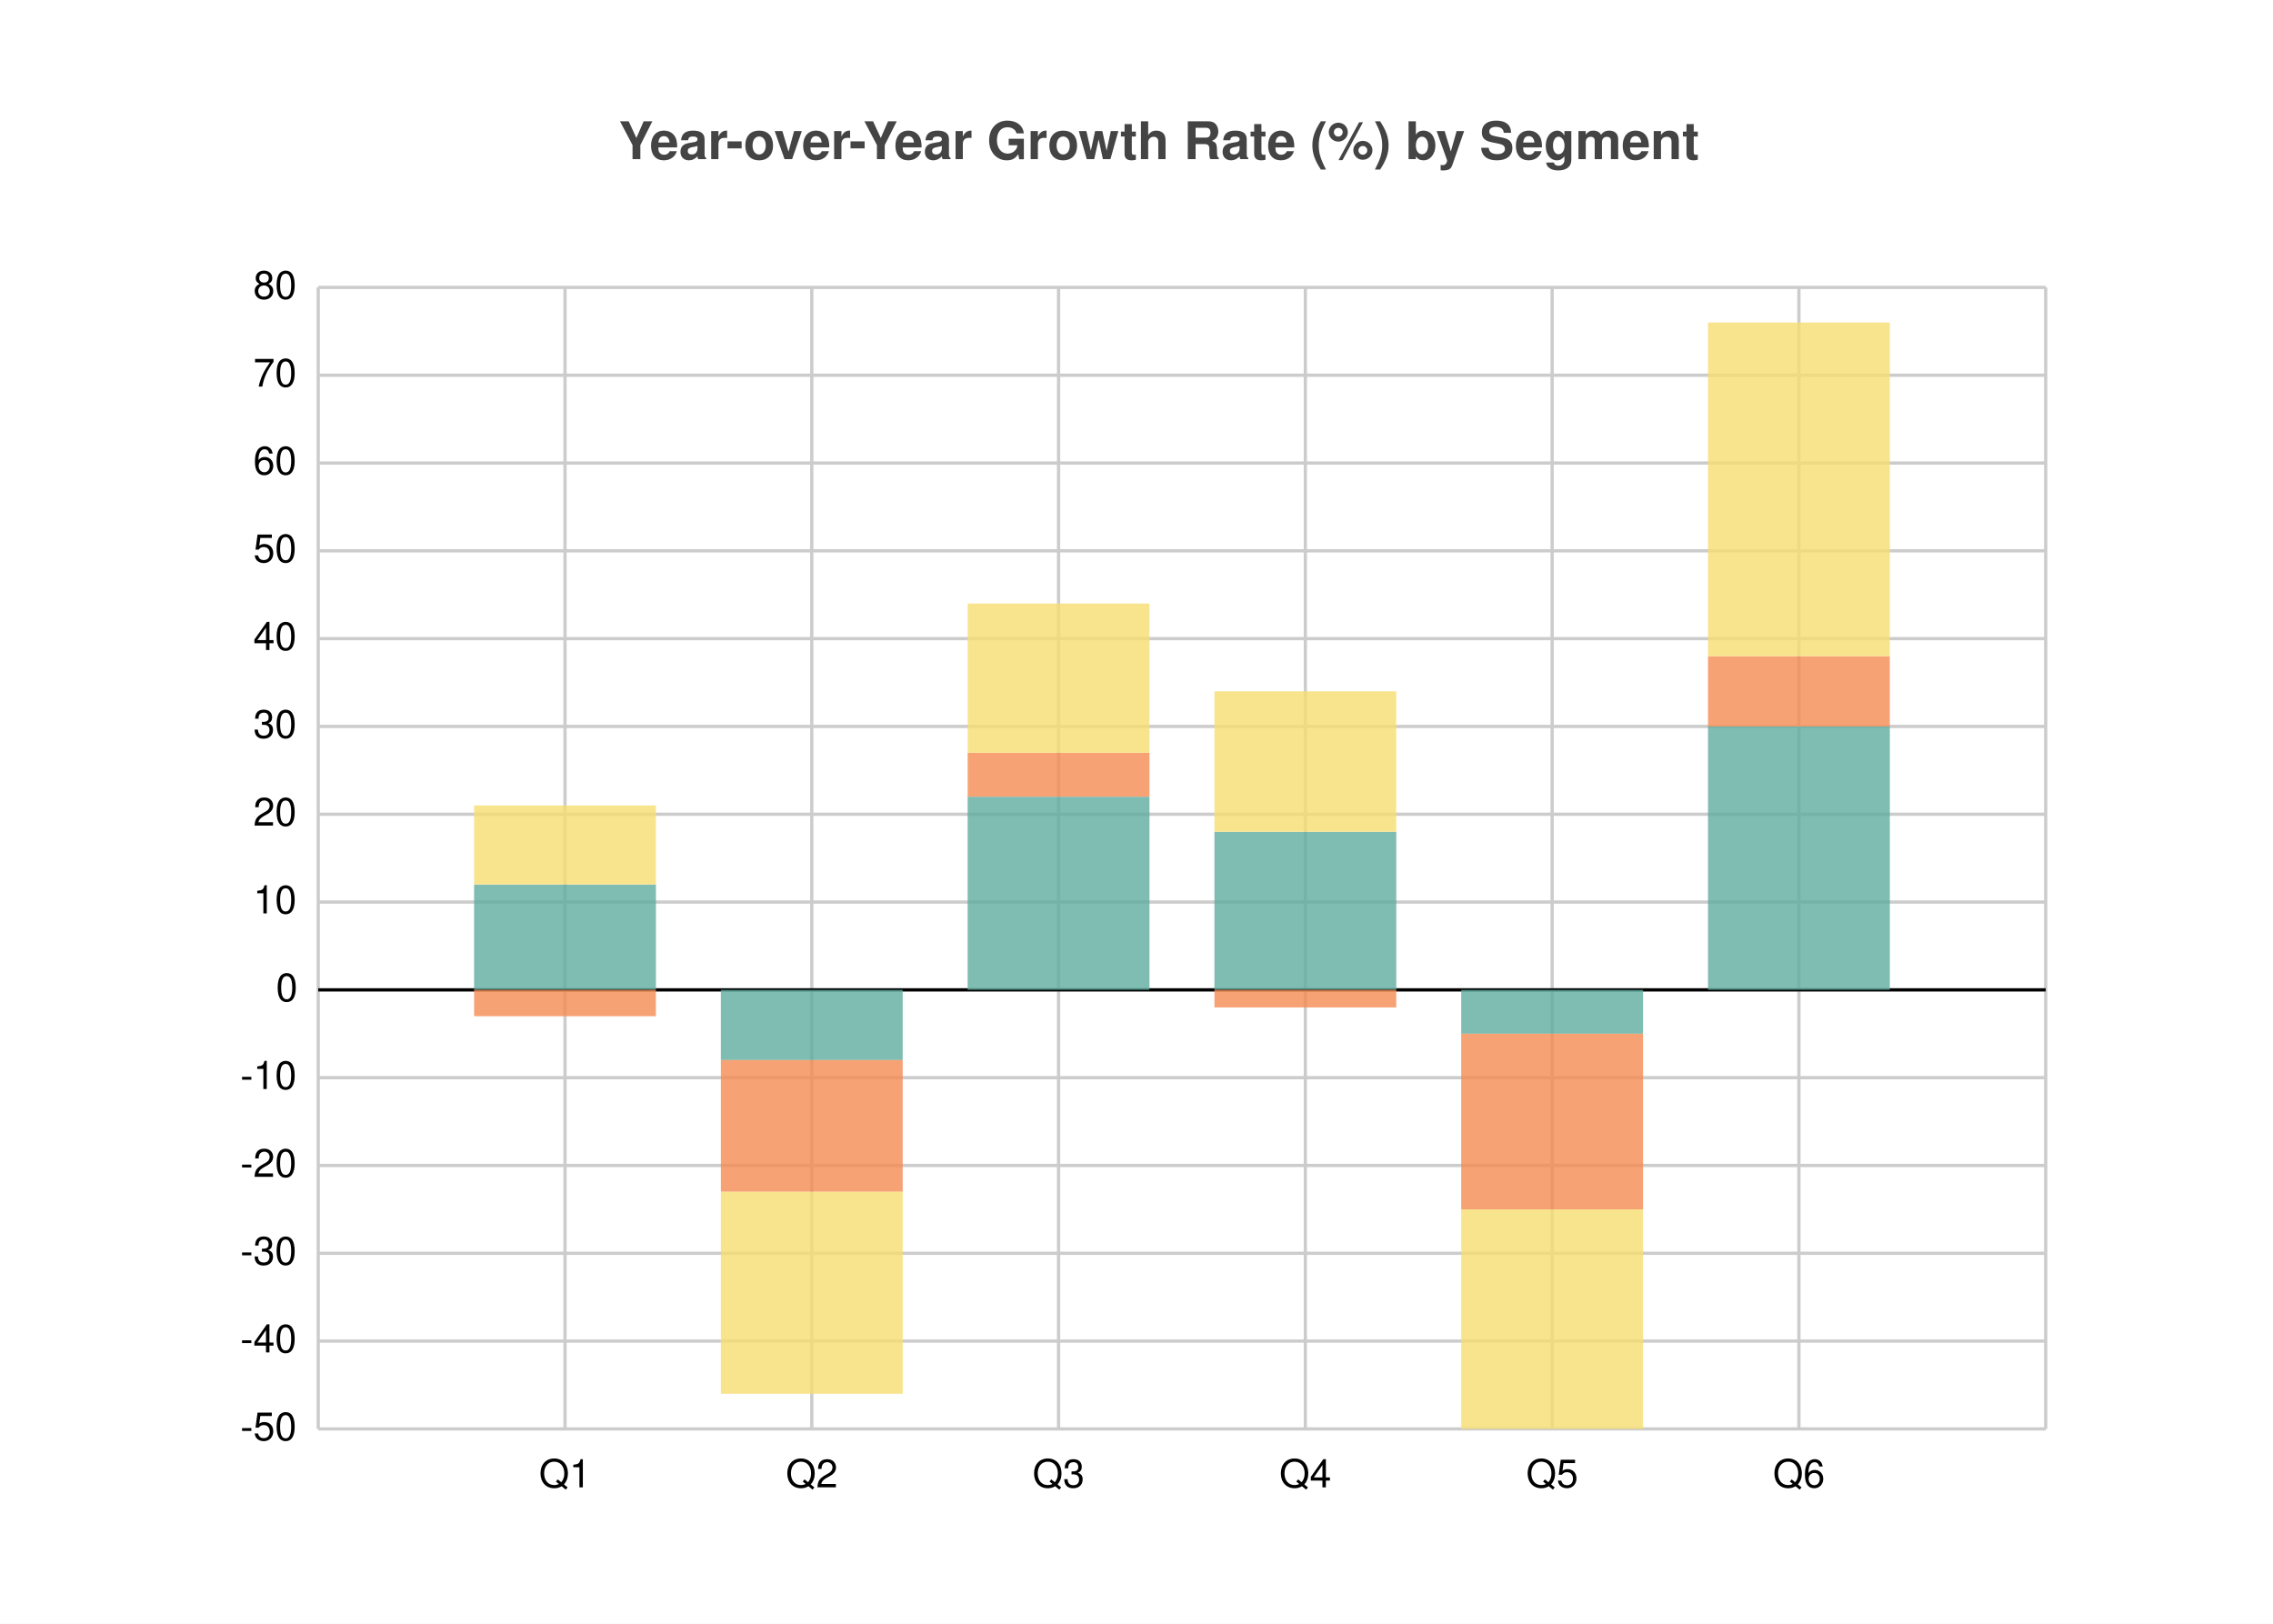
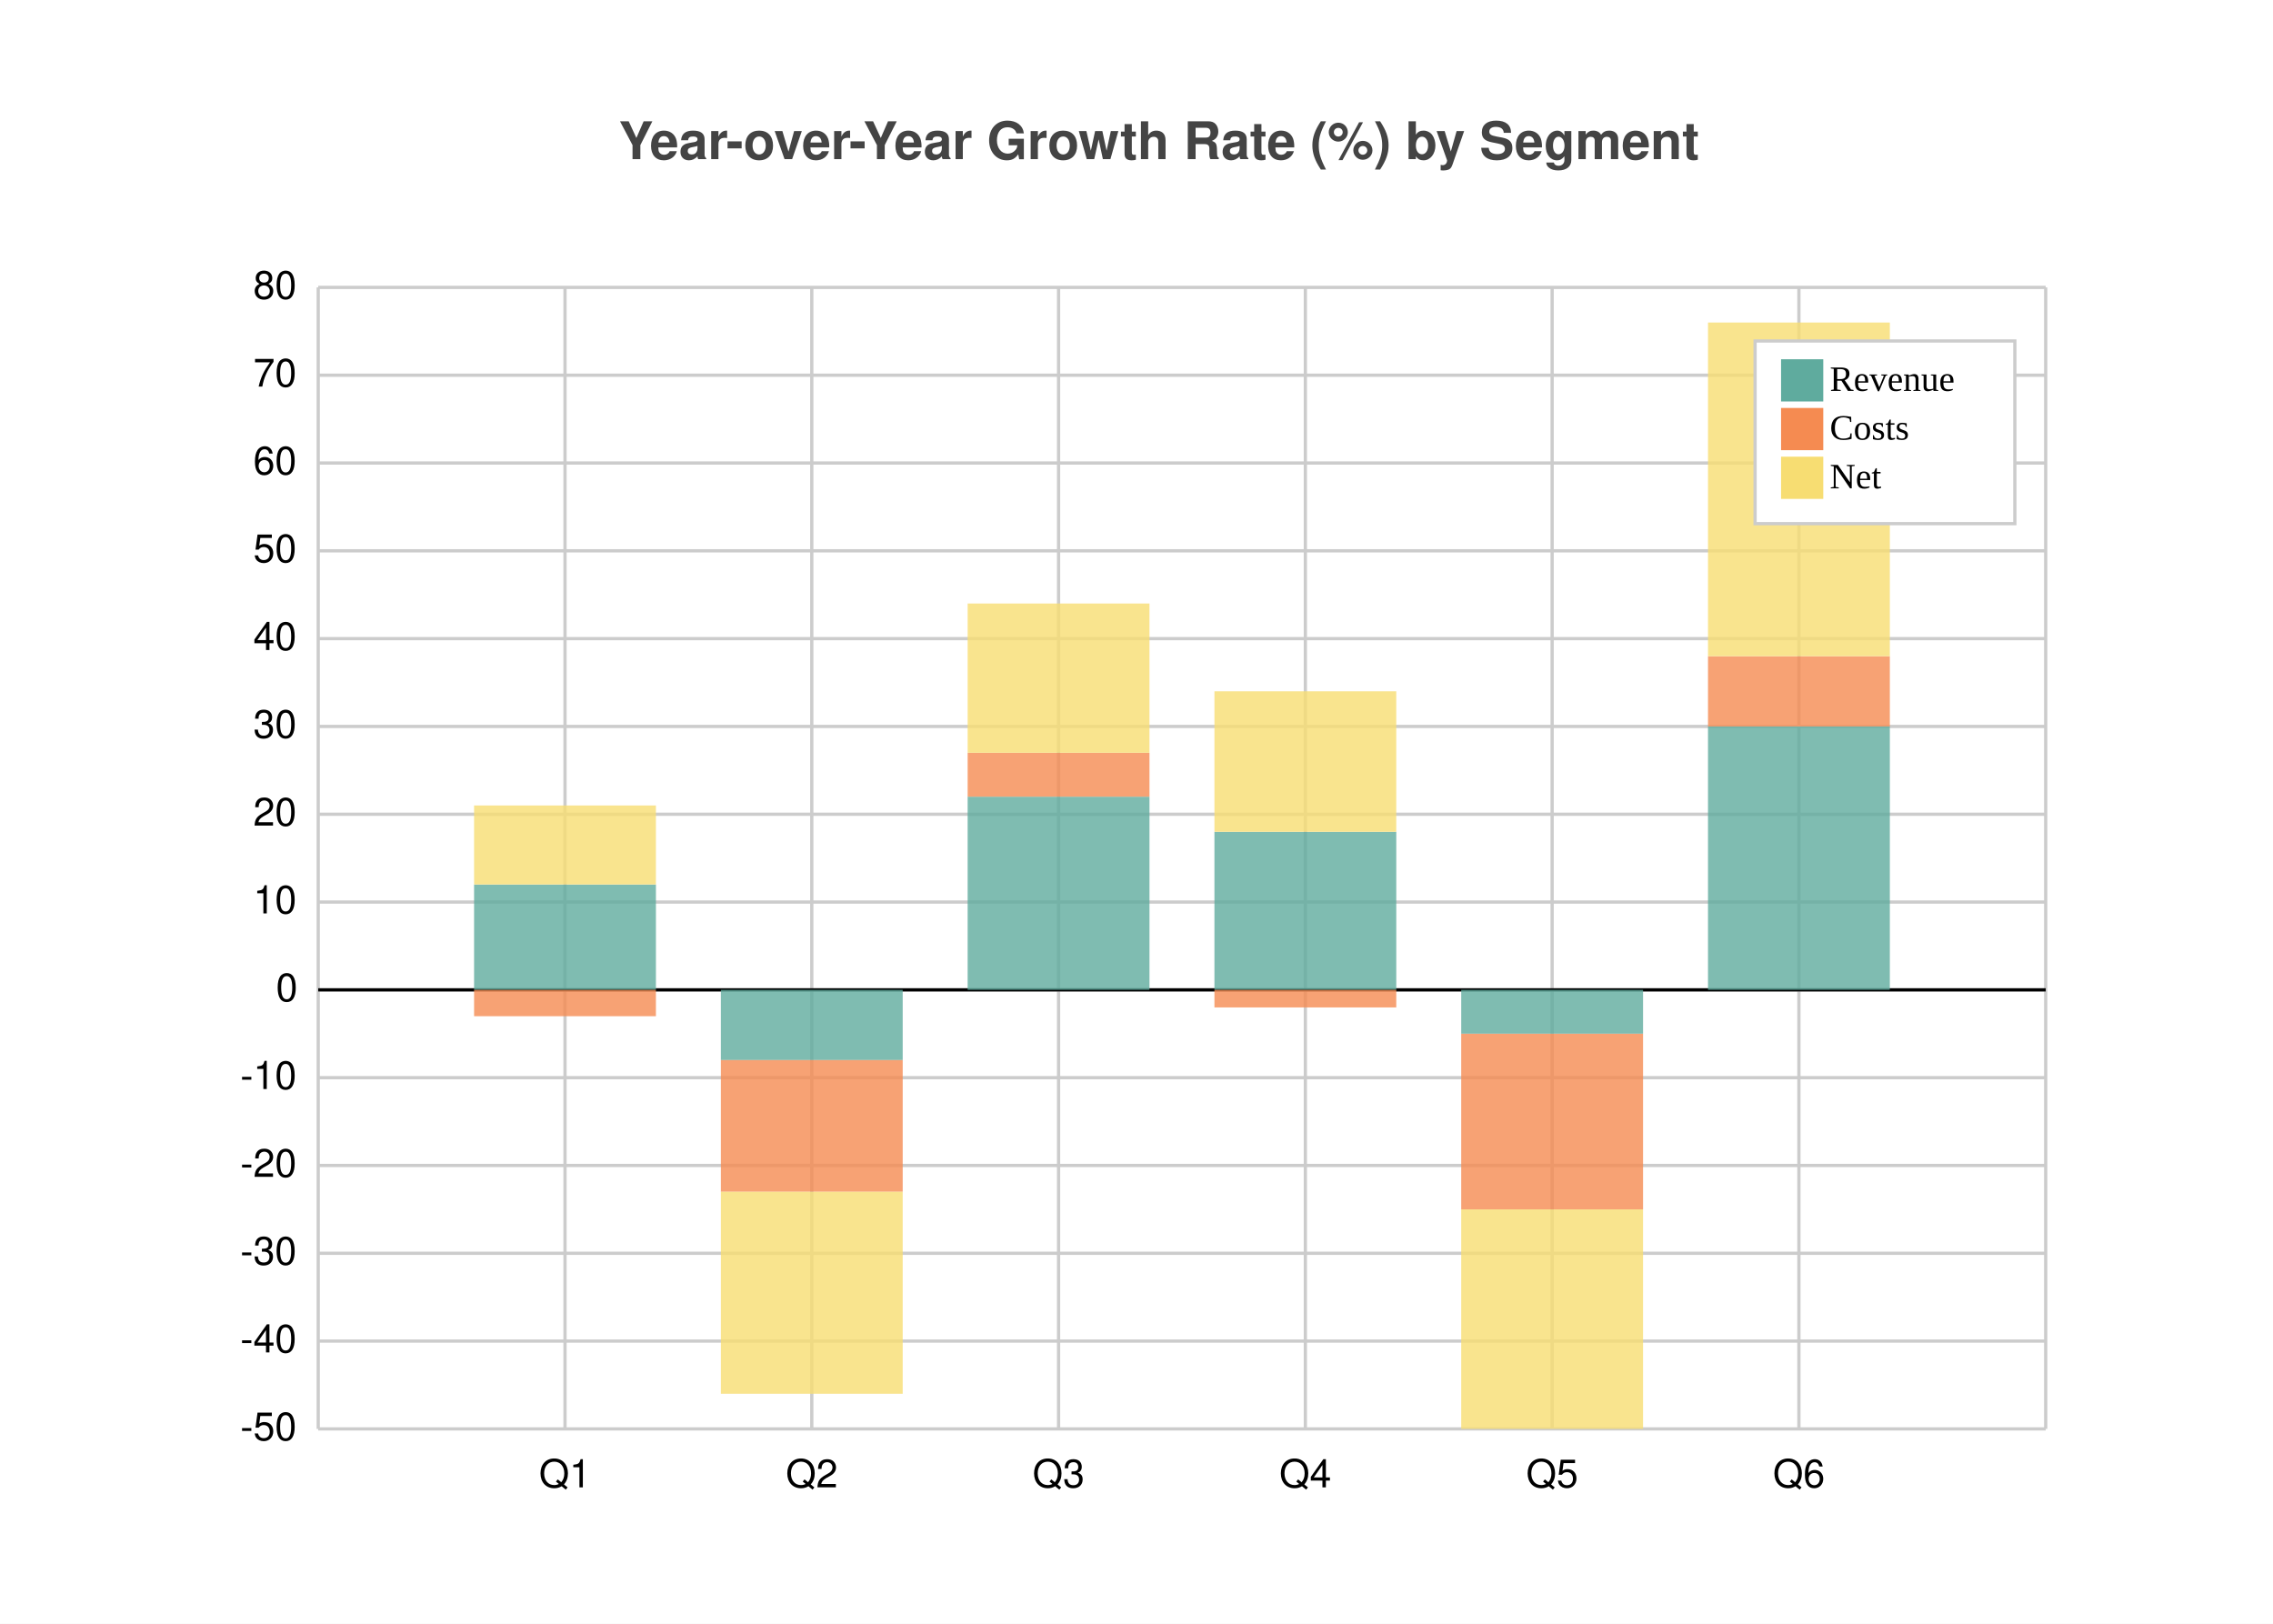
<svg xmlns="http://www.w3.org/2000/svg" width="700" height="500" viewBox="0 0 700 500">
  <path fill="white" d="M0 0 h700 v500 h-700 v-500Z" />
  <text transform="translate(-159.5, 19)" fill="#444444" font-family="Helvetica" font-weight="bold" font-size="16" x="350.0" y="30.0">Year-over-Year Growth Rate (%) by Segment</text>
  <g>
    <path stroke="#CCCCCC" stroke-dasharray="None" d="M0 0.0 h532.0 M0 27.038 h532.0 M0 54.077 h532.0 M0 81.115 h532.0 M0 108.154 h532.0 M0 135.192 h532.0 M0 162.231 h532.0 M0 189.269 h532.0 M0 216.308 h532.0 M0 243.346 h532.0 M0 270.385 h532.0 M0 297.423 h532.0 M0 324.462 h532.0 M0 351.5 h532.0" transform="translate(98.0, 88.5)" />
    <g font-size="12" font-family="Helvetica" transform="translate(92.0, 88.5)">
      <text x="0" y="0.0" transform="translate(-14, 3.5)">80</text>
      <text x="0" y="27.038" transform="translate(-14, 3.5)">70</text>
      <text x="0" y="54.077" transform="translate(-14, 3.5)">60</text>
      <text x="0" y="81.115" transform="translate(-14, 3.5)">50</text>
      <text x="0" y="108.154" transform="translate(-14, 3.5)">40</text>
      <text x="0" y="135.192" transform="translate(-14, 3.5)">30</text>
      <text x="0" y="162.231" transform="translate(-14, 3.5)">20</text>
      <text x="0" y="189.269" transform="translate(-14, 3.5)">10</text>
      <text x="0" y="216.308" transform="translate(-7, 3.5)">0</text>
      <text x="0" y="243.346" transform="translate(-18, 3.5)">-10</text>
      <text x="0" y="270.385" transform="translate(-18, 3.5)">-20</text>
      <text x="0" y="297.423" transform="translate(-18, 3.5)">-30</text>
      <text x="0" y="324.462" transform="translate(-18, 3.5)">-40</text>
      <text x="0" y="351.5" transform="translate(-18, 3.5)">-50</text>
    </g>
  </g>
  <g>
    <path stroke="#CCCCCC" stroke-dasharray="None" d="M0.0 0 v351.5 M76.0 0 v351.5 M152.0 0 v351.5 M228.0 0 v351.5 M304.0 0 v351.5 M380.0 0 v351.5 M456.0 0 v351.5 M532.0 0 v351.5" transform="translate(98.0, 88.5)" />
    <g font-size="12" font-family="Helvetica" transform="translate(98.0, 106.5)">
      <text x="0.0" y="351.5" transform="translate(-1.5, 0)"> </text>
      <text x="76.0" y="351.5" transform="translate(-8.0, 0)">Q1</text>
      <text x="152.0" y="351.5" transform="translate(-8.0, 0)">Q2</text>
      <text x="228.0" y="351.5" transform="translate(-8.0, 0)">Q3</text>
      <text x="304.0" y="351.5" transform="translate(-8.0, 0)">Q4</text>
      <text x="380.0" y="351.5" transform="translate(-8.0, 0)">Q5</text>
      <text x="456.0" y="351.5" transform="translate(-8.0, 0)">Q6</text>
      <text x="532.0" y="351.5" transform="translate(-1.5, 0)"> </text>
    </g>
  </g>
  <path transform="translate(98.0, 88.5)" d="M0 216.308 h532.0z" stroke="black" />
  <g opacity="0.8" transform="translate(-70.0, -60.0) rotate(180, 350.0, 250.0) scale(-1, 1) translate(-532.0, 0) translate(-28.0, 135.1923)">
    <path d="M76.0 0.0 h56.0 v32.446 h-56.0 v-32.446Z M152.0 0.0 h56.0 v-21.631 h-56.0 v21.631Z M228.0 0.0 h56.0 v59.485 h-56.0 v-59.485Z M304.0 0.0 h56.0 v48.669 h-56.0 v-48.669Z M380.0 0.0 h56.0 v-13.519 h-56.0 v13.519Z M456.0 0.0 h56.0 v81.115 h-56.0 v-81.115Z" fill="#5fab9e" />
    <path d="M76.0 0.0 h56.0 v-8.112 h-56.0 v8.112Z M152.0 -21.631 h56.0 v-40.558 h-56.0 v40.558Z M228.0 59.485 h56.0 v13.519 h-56.0 v-13.519Z M304.0 0.0 h56.0 v-5.408 h-56.0 v5.408Z M380.0 -13.519 h56.0 v-54.077 h-56.0 v54.077Z M456.0 81.115 h56.0 v21.631 h-56.0 v-21.631Z" fill="#f58b51" />
    <path d="M76.0 32.446 h56.0 v24.335 h-56.0 v-24.335Z M152.0 -62.188 h56.0 v-62.188 h-56.0 v62.188Z M228.0 73.004 h56.0 v45.965 h-56.0 v-45.965Z M304.0 48.669 h56.0 v43.262 h-56.0 v-43.262Z M380.0 -67.596 h56.0 v-67.596 h-56.0 v67.596Z M456.0 102.746 h56.0 v102.746 h-56.0 v-102.746Z" fill="#f7dd72" />
  </g>
+   <g>
+     <rect transform="translate(-8.0, -5.625)" x="548.5" y="110.625" width="80.0" height="56.25" fill="#ffffff" stroke="#CCCCCC" />
+     <g transform="translate(0, 13)">
+       <rect y="97.625" x="548.5" width="13" height="13" fill="#5fab9e" />
+       <text y="107.375" x="563.5" font-size="11">Revenue</text>
+     </g>
+     <g transform="translate(0, 15)">
+       <rect y="110.625" x="548.5" width="13" height="13" fill="#f58b51" />
+       <text y="120.375" x="563.5" font-size="11">Costs</text>
+     </g>
+     <g transform="translate(0, 17)">
+       <rect y="123.625" x="548.5" width="13" height="13" fill="#f7dd72" />
+       <text y="133.375" x="563.5" font-size="11">Net</text>
+     </g>
+   </g>
</svg>
